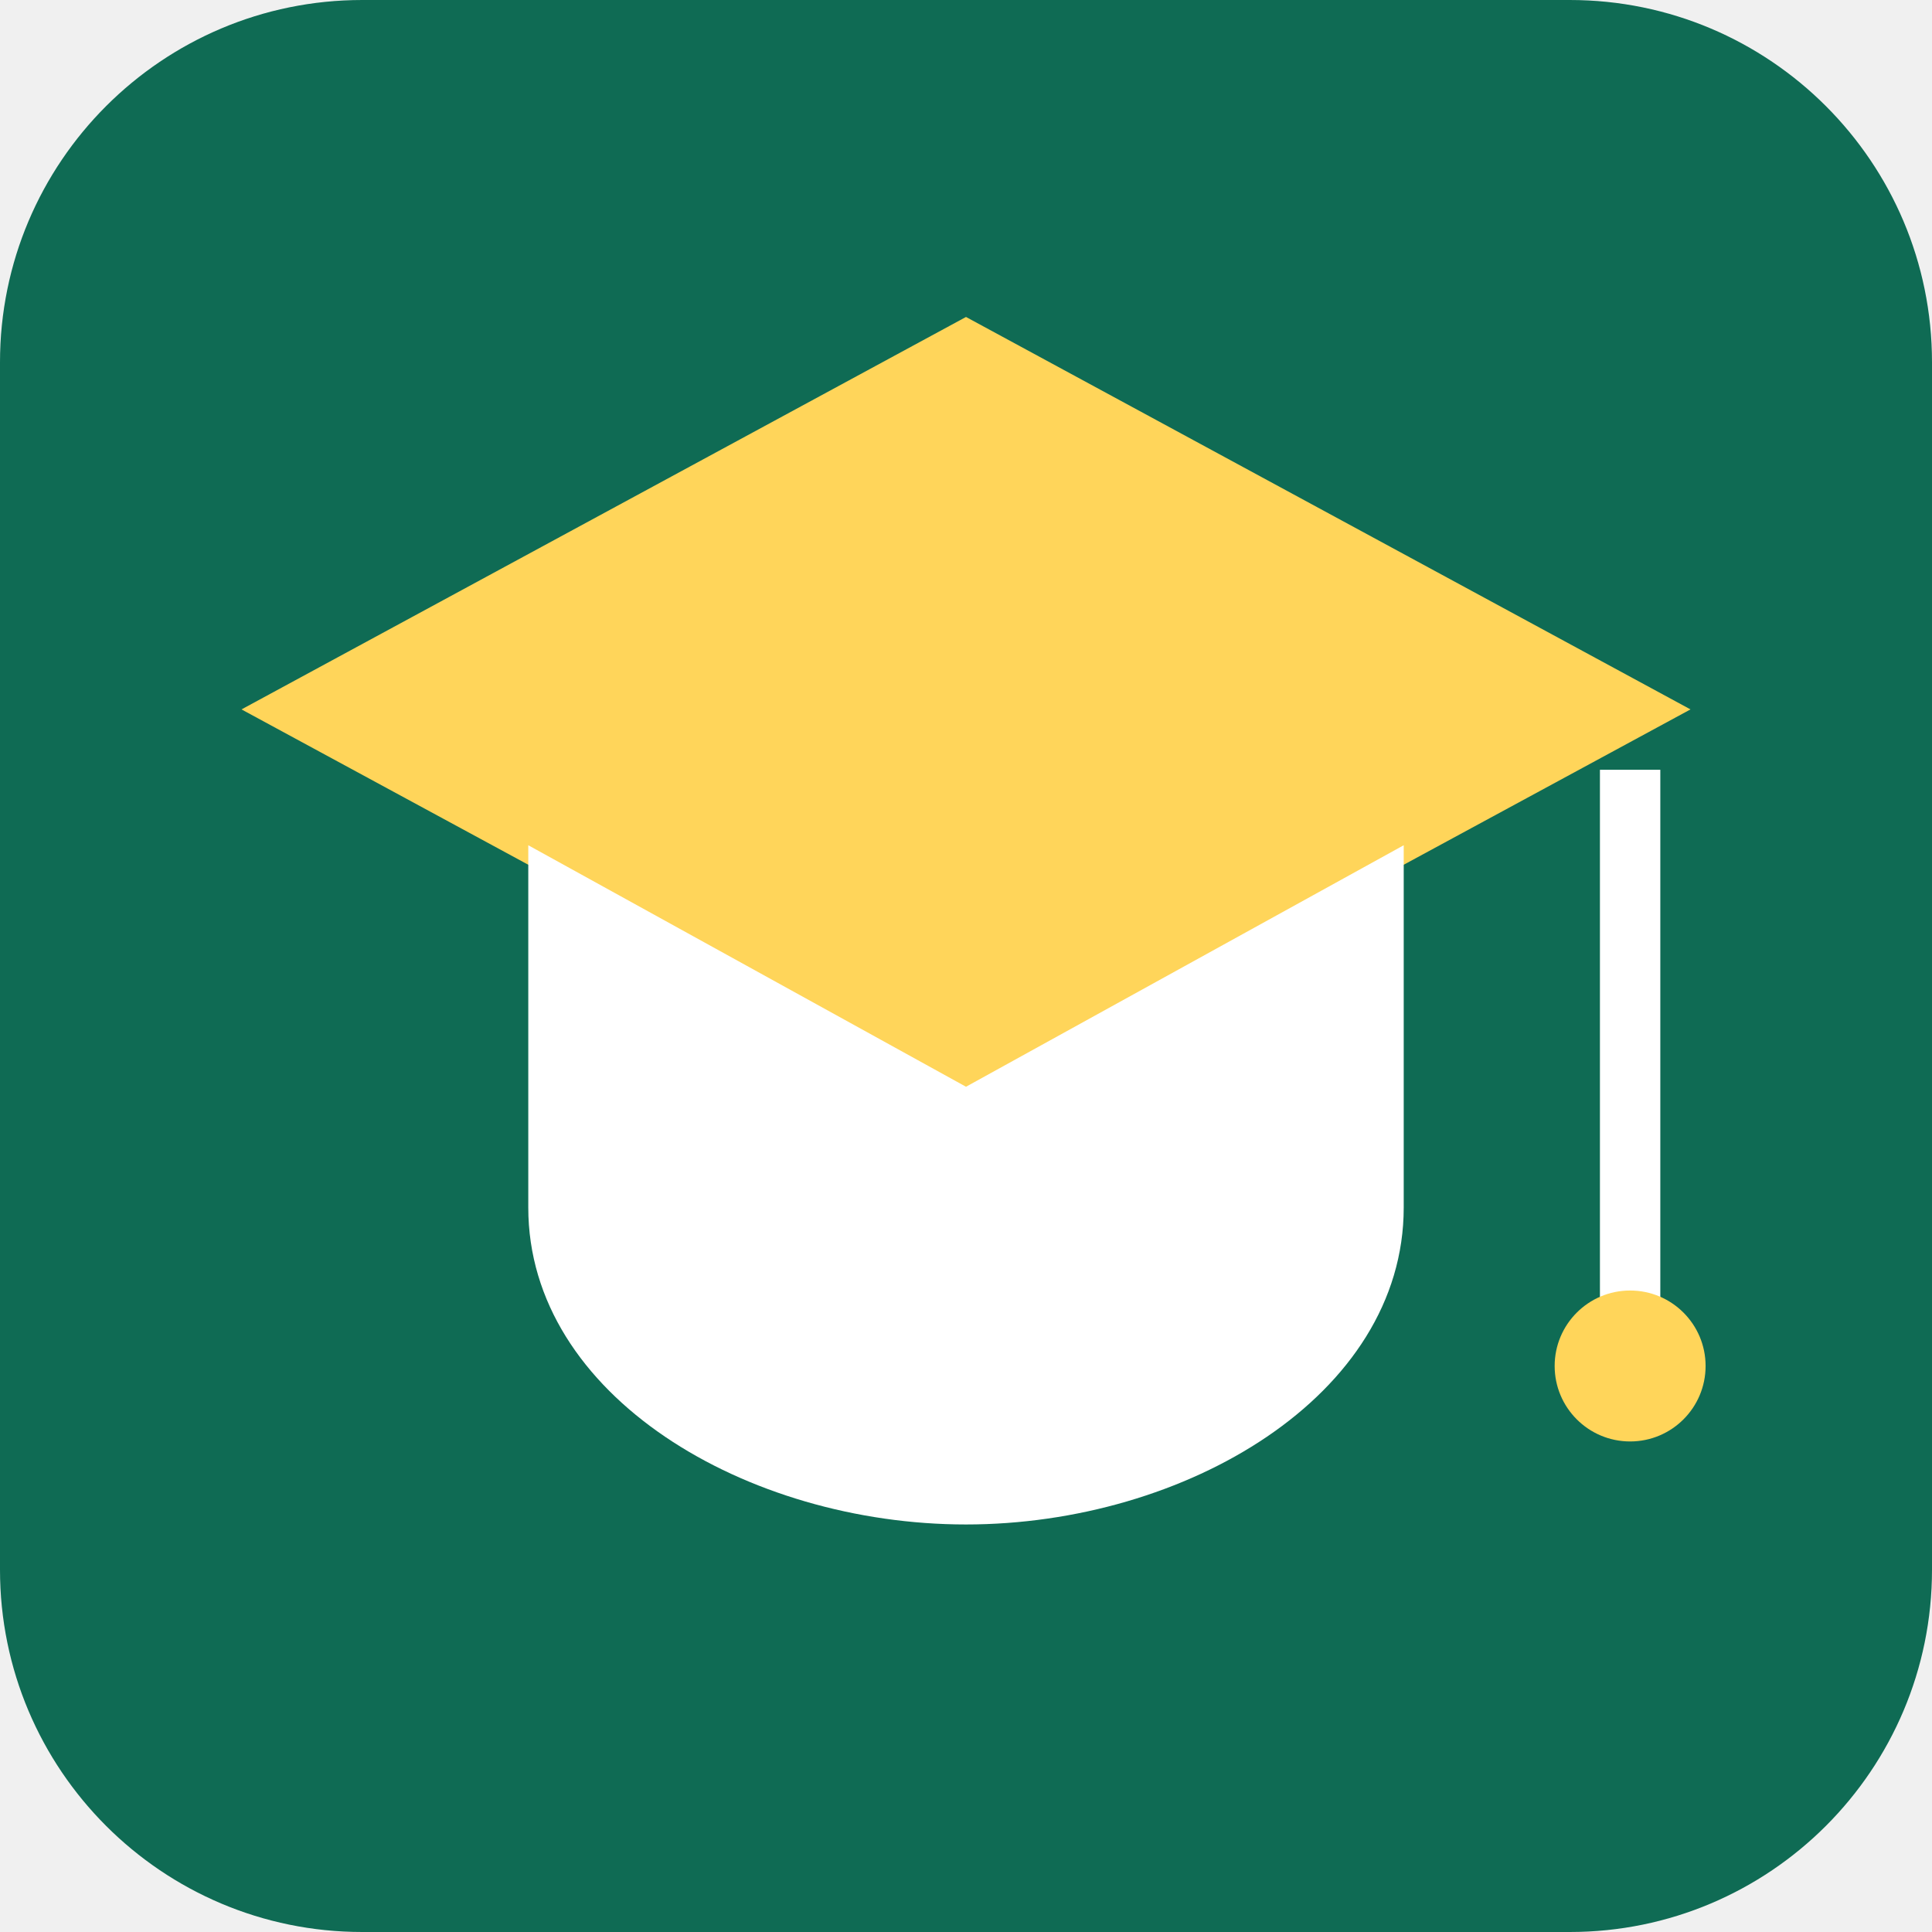
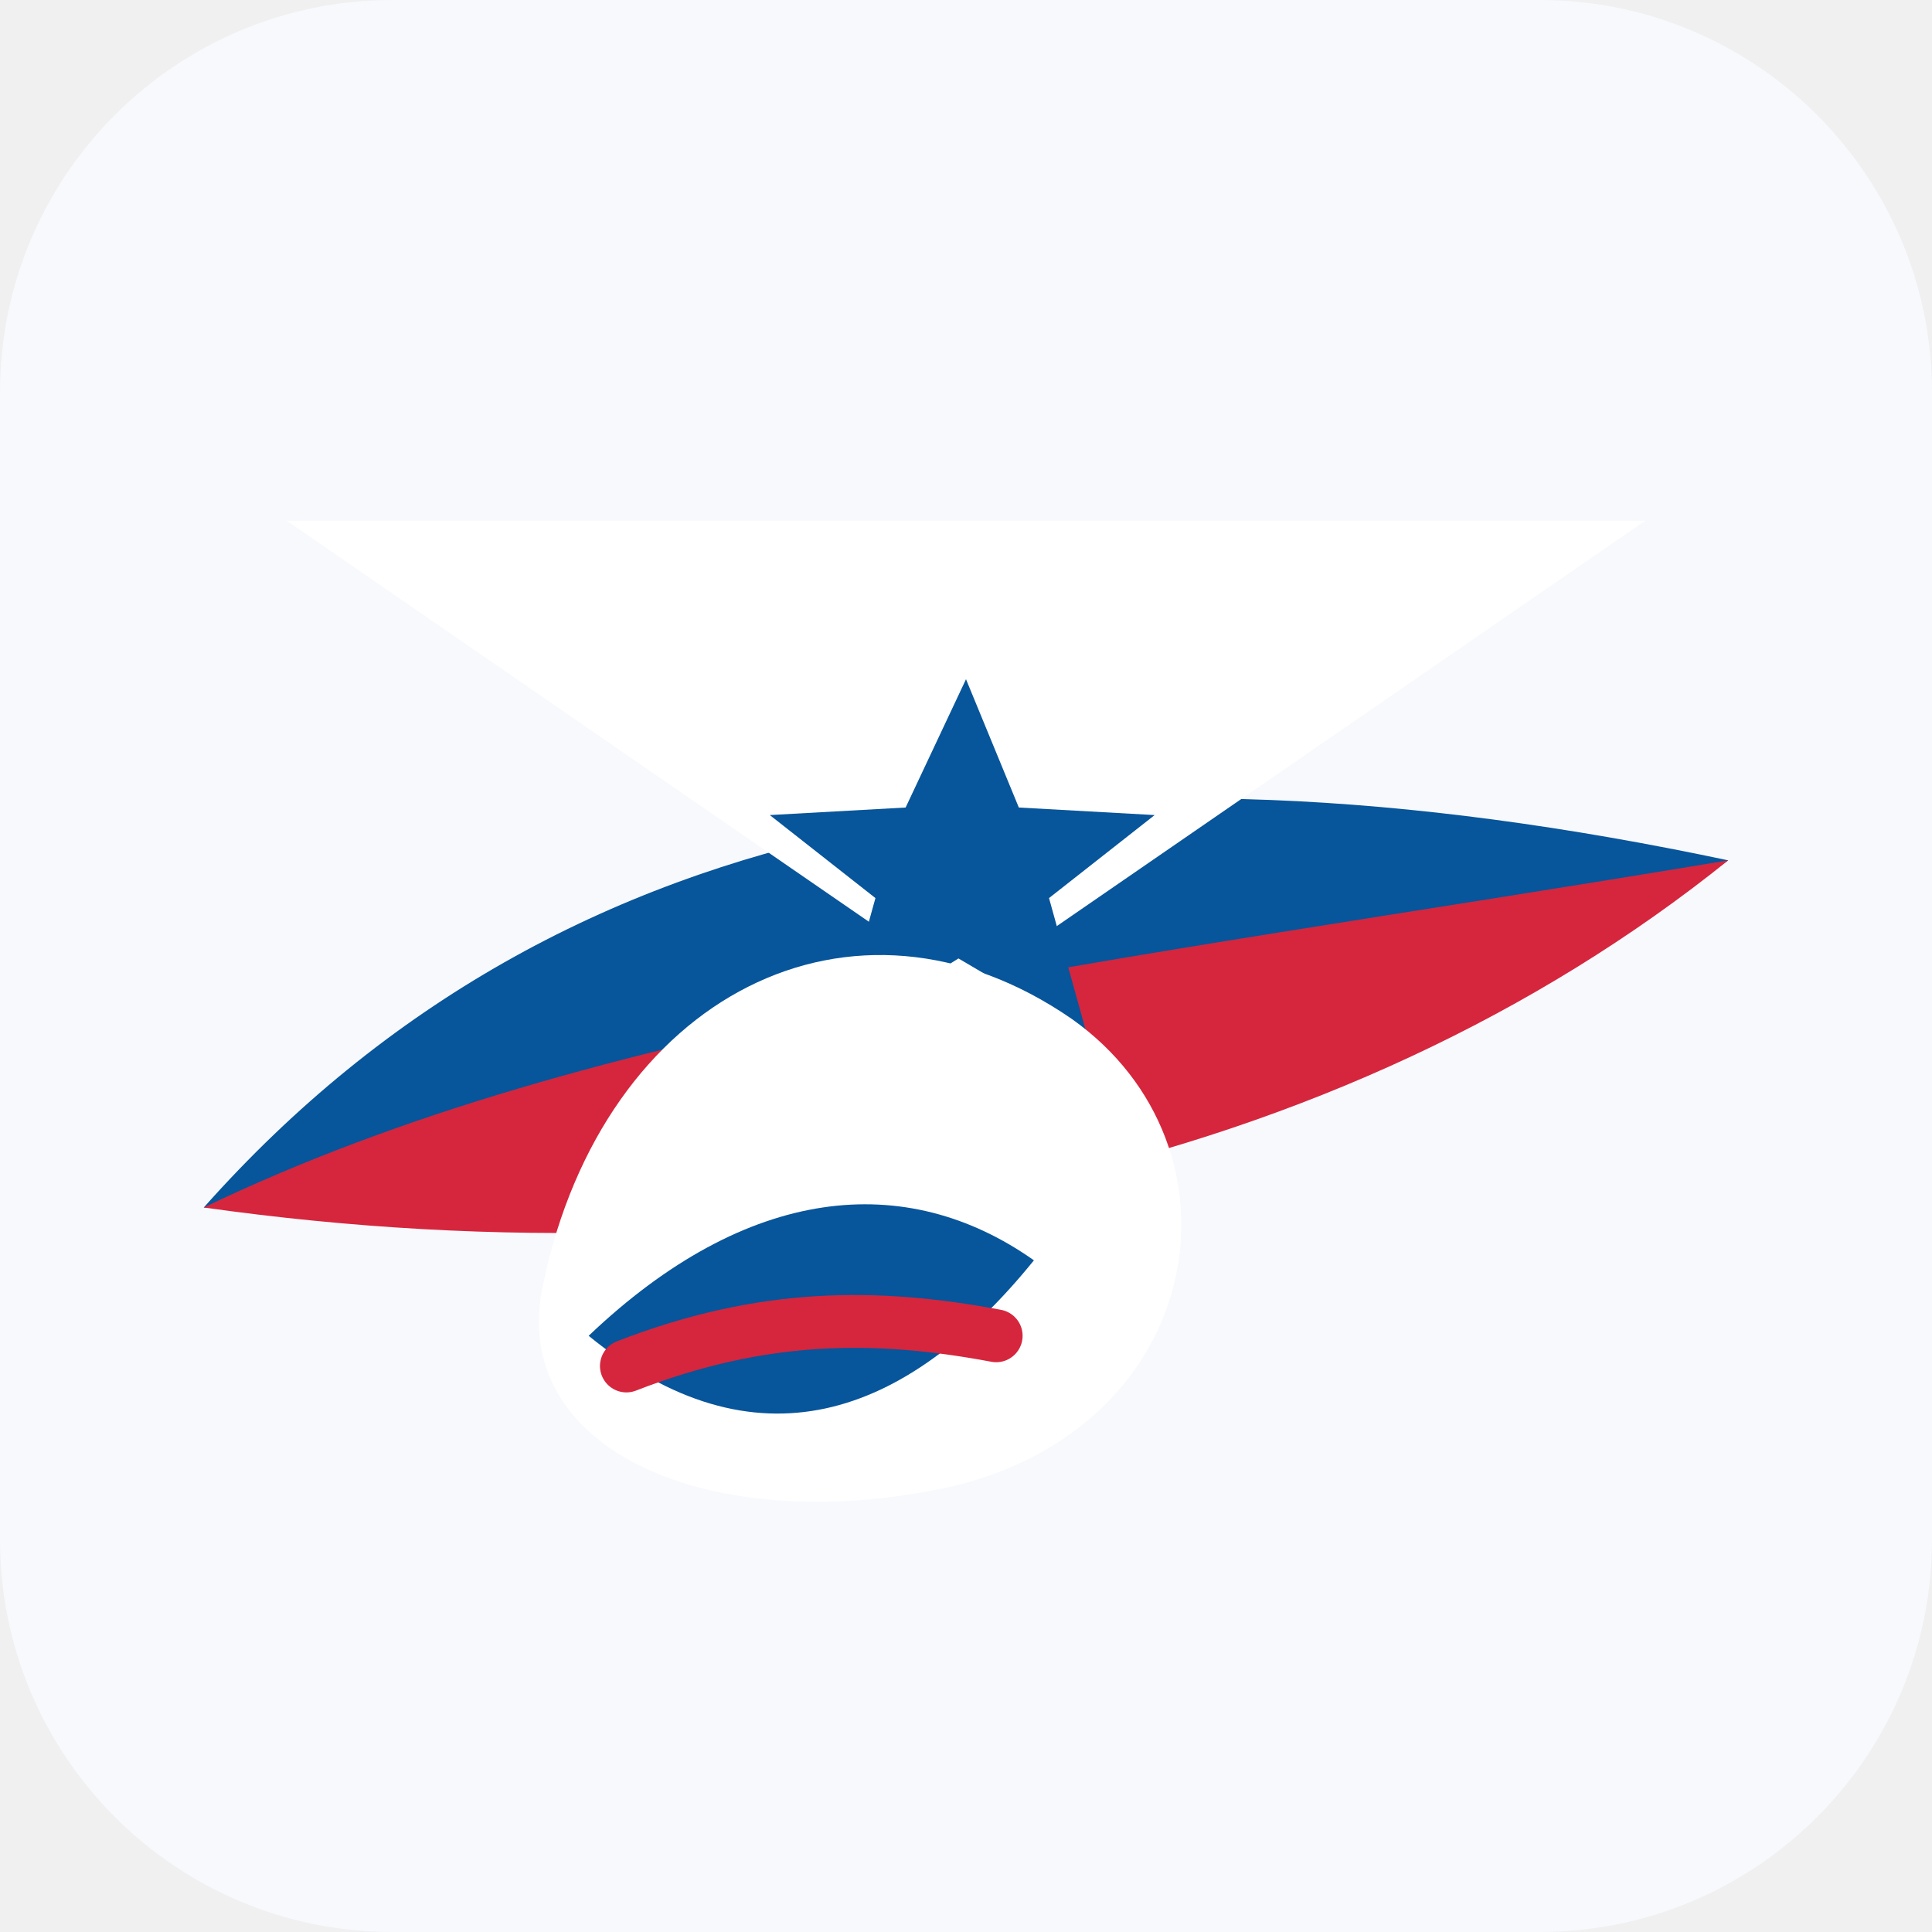
<svg xmlns="http://www.w3.org/2000/svg" viewBox="0 0 256 256">
-   <rect width="256" height="256" rx="48" fill="#0f6b54" />
-   <path fill="#ffd55a" d="M32 94 128 42l96 52-96 52z" />
-   <path fill="#fff" d="M70 112v48c0 25 29 42 58 42s58-17 58-42v-48l-58 32z" />
-   <path fill="#fff" d="M212 102h8v73h-8z" />
-   <circle cx="216" cy="181" r="10" fill="#ffd55a" />
+   <rect width="256" height="256" rx="52" fill="#f7f9fd" />
+   <path d="M27 160c48-54 117-64 202-46-55 38-127 48-202 46Z" fill="#07559b" />
+   <path d="M27 160c52-25 118-32 202-46-51 41-124 57-202 46Z" fill="#d5263d" />
+   <path d="M38 69h180l-90 62Z" fill="#fff" />
+   <path d="m128 90 7 17 18 1-14 11 5 18-17-10-16 10 5-18-14-11 18-1Z" fill="#07559b" />
+   <path d="M72 170c8-38 41-55 70-35 24 17 18 54-16 62-32 7-59-5-54-27Z" fill="#fff" />
+   <path d="M78 177c21-20 42-22 59-10-17 21-37 28-59 10Z" fill="#07559b" />
+   <path d="M83 181c18-7 33-7 49-4" fill="none" stroke="#d5263d" stroke-width="7" stroke-linecap="round" />
</svg>
